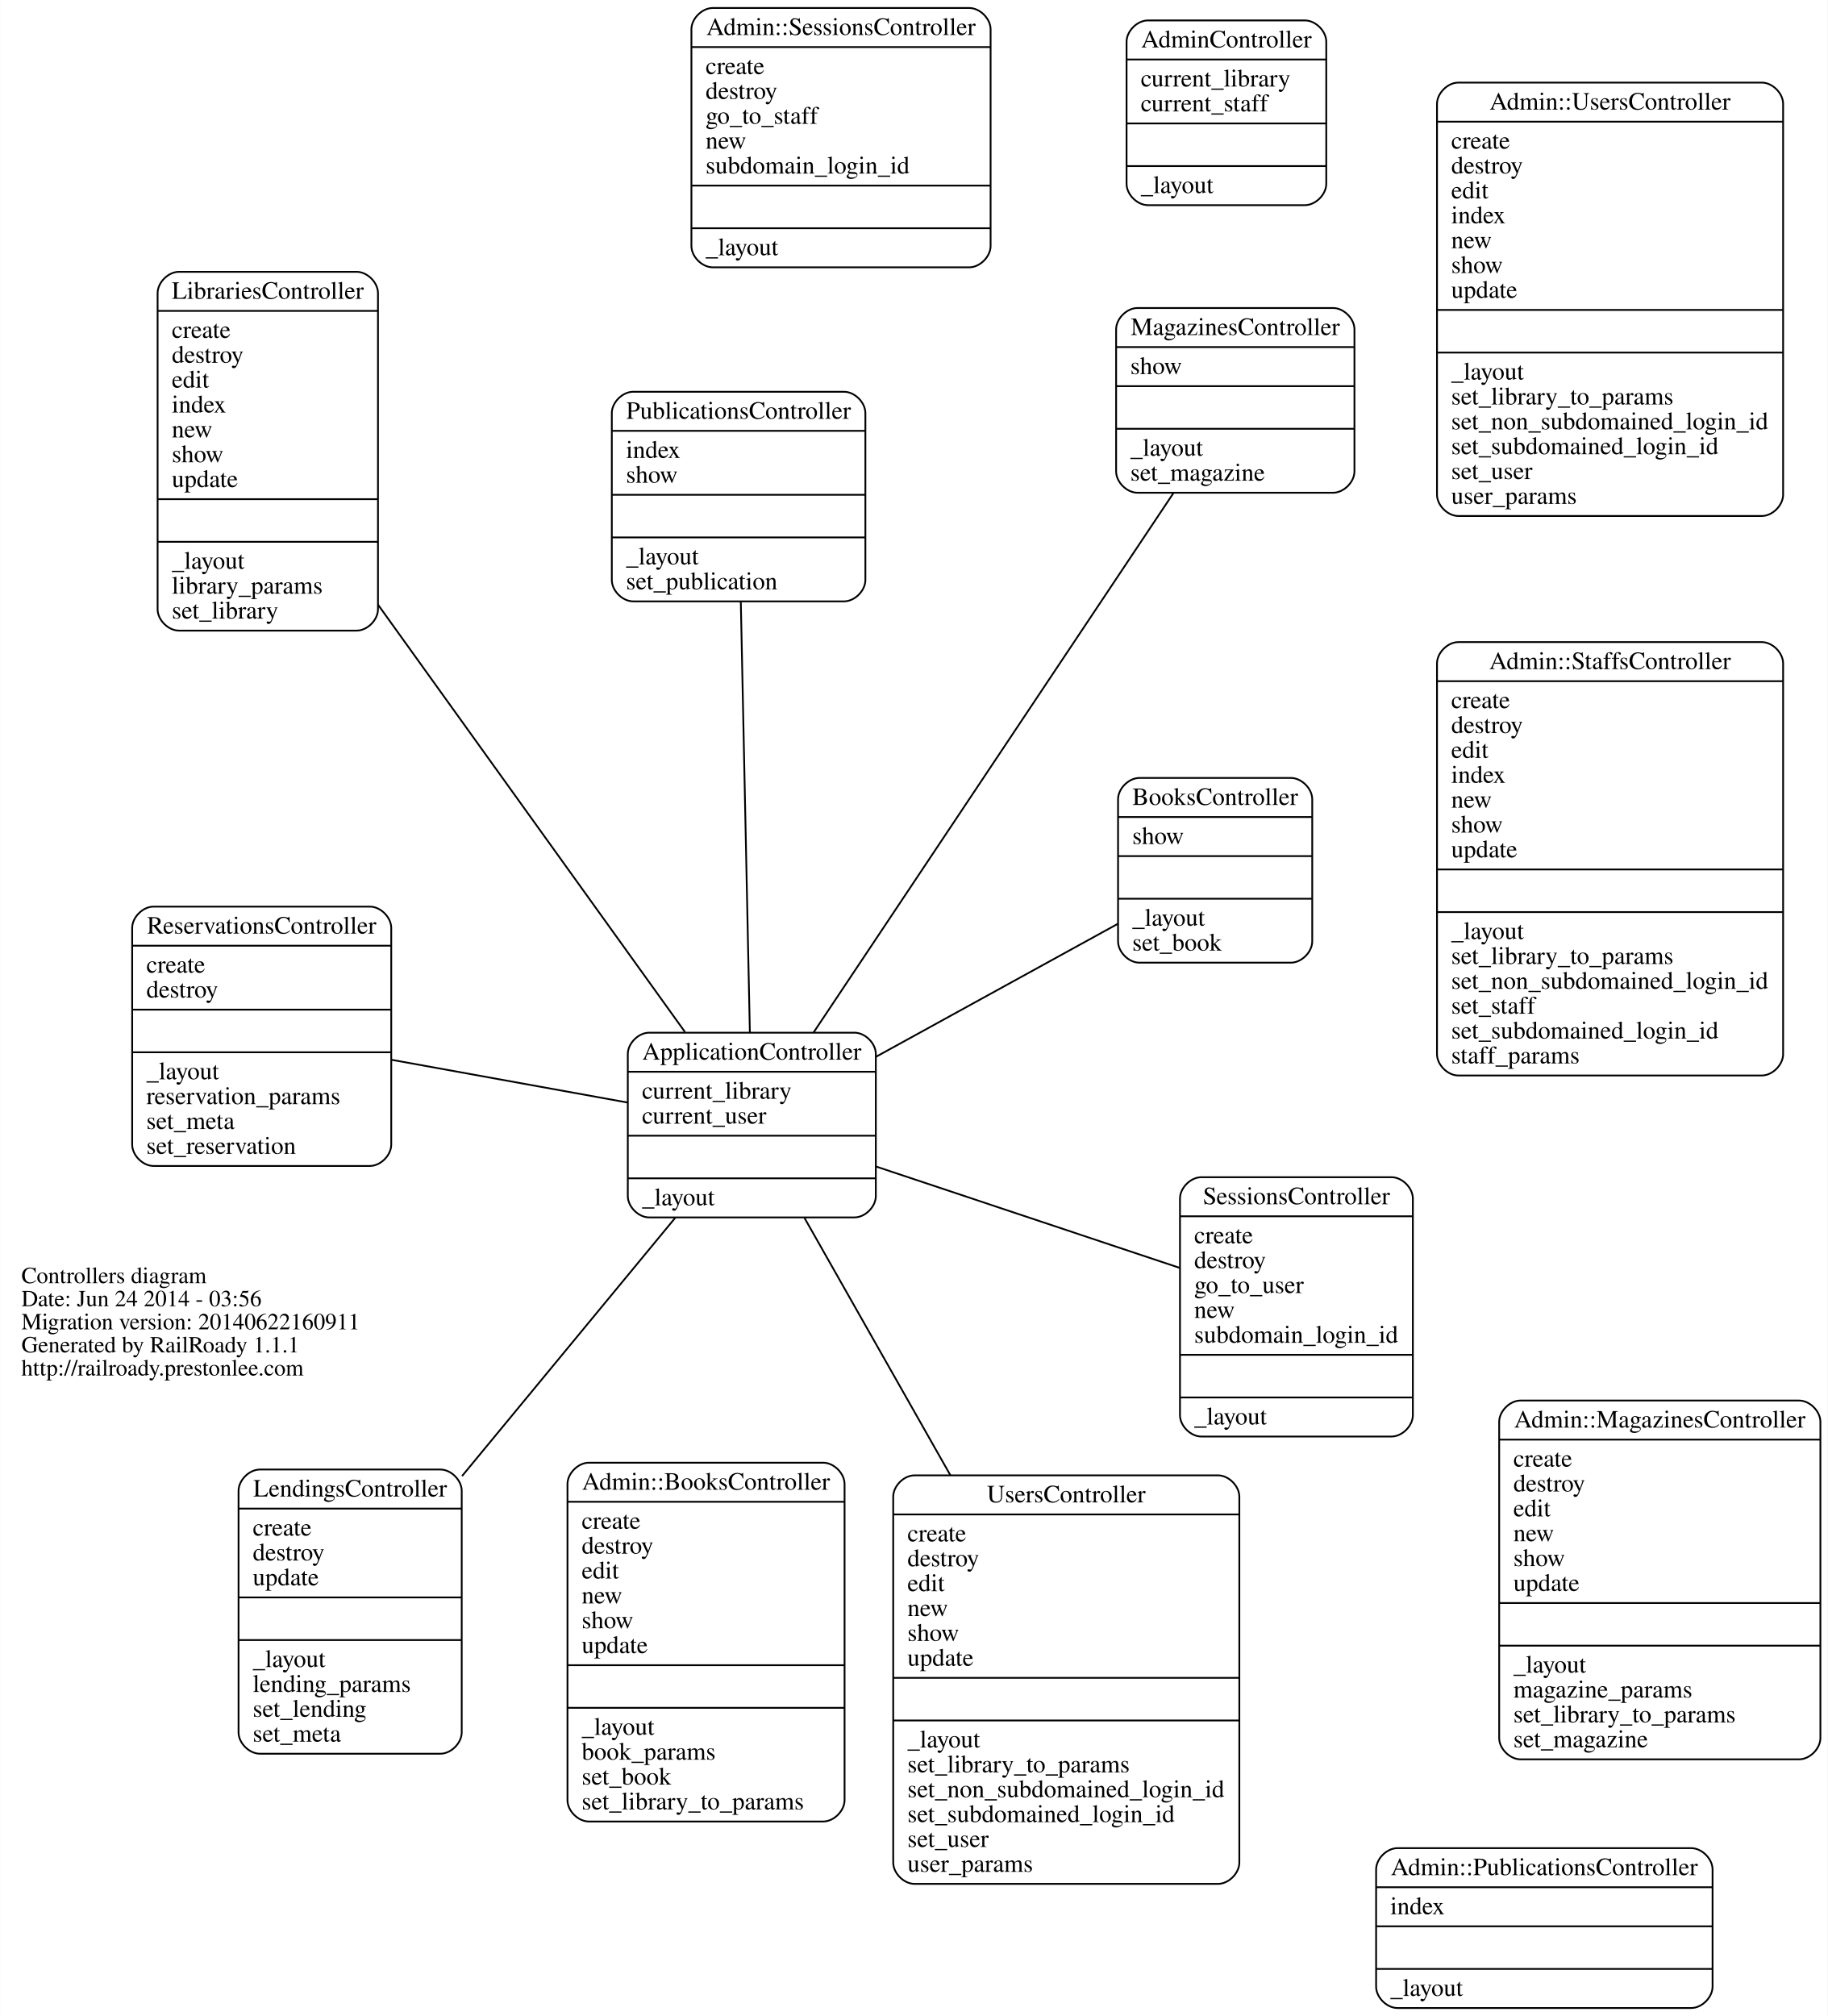
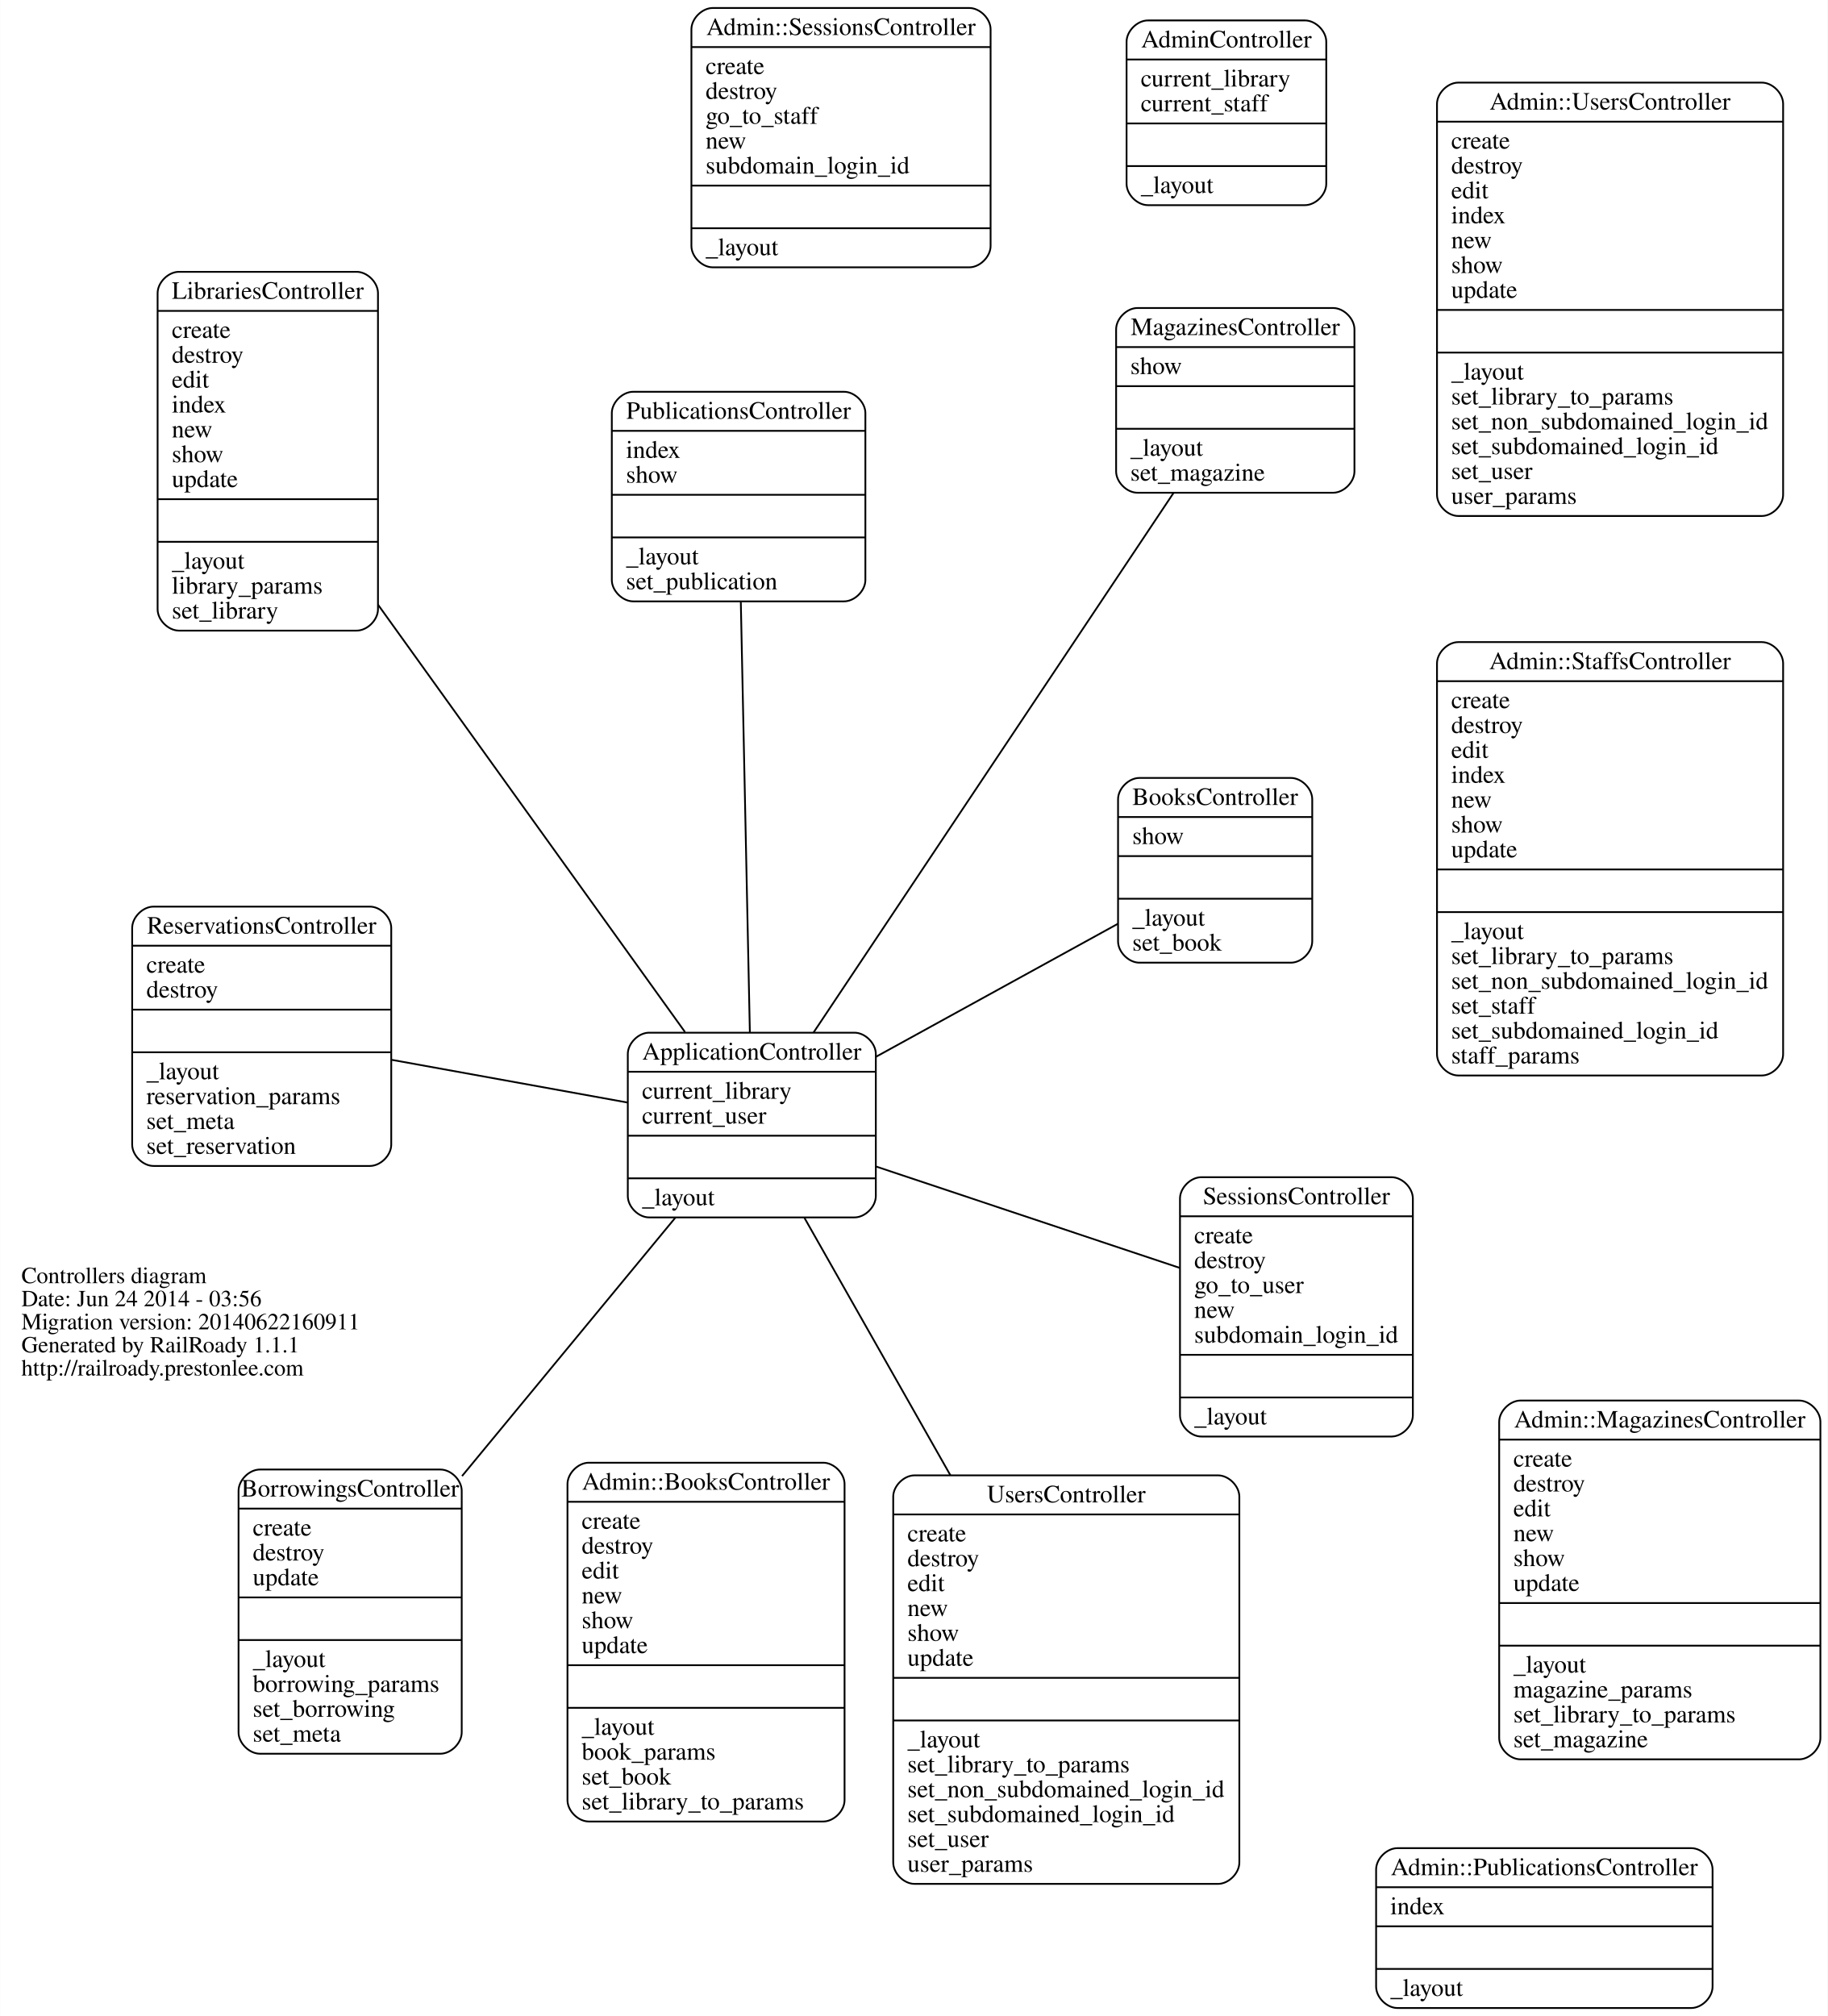
<svg xmlns="http://www.w3.org/2000/svg" width="1029pt" height="1135pt" viewBox="0.00 0.00 1028.88 1135.00">
  <g id="graph0" class="graph" transform="scale(1 1) rotate(0) translate(459.45 606.5)">
    <polygon fill="white" stroke="none" points="-459.45,528.5 -459.45,-606.5 569.428,-606.5 569.428,528.5 -459.45,528.5" />
    <g id="node1" class="node">
      <text text-anchor="start" x="-447.45" y="115.9" font-family="Times,serif" font-size="13.00">Controllers diagram</text>
      <text text-anchor="start" x="-447.45" y="128.9" font-family="Times,serif" font-size="13.00">Date: Jun 24 2014 - 03:56</text>
      <text text-anchor="start" x="-447.45" y="141.9" font-family="Times,serif" font-size="13.00">Migration version: 20140622160911</text>
      <text text-anchor="start" x="-447.45" y="154.9" font-family="Times,serif" font-size="13.00">Generated by RailRoady 1.1.1</text>
      <text text-anchor="start" x="-447.45" y="167.9" font-family="Times,serif" font-size="13.00">http://railroady.prestonlee.com</text>
    </g>
    <g id="node2" class="node">
      <path fill="none" stroke="black" d="M-128,419C-128,419 4,419 4,419 10,419 16,413 16,407 16,407 16,229 16,229 16,223 10,217 4,217 4,217 -128,217 -128,217 -134,217 -140,223 -140,229 -140,229 -140,407 -140,407 -140,413 -134,419 -128,419" />
      <text text-anchor="middle" x="-62" y="232.2" font-family="Times,serif" font-size="14.00">Admin::BooksController</text>
      <polyline fill="none" stroke="black" points="-140,239 16,239 " />
      <text text-anchor="start" x="-132" y="254.2" font-family="Times,serif" font-size="14.00">create</text>
      <text text-anchor="start" x="-132" y="268.2" font-family="Times,serif" font-size="14.00">destroy</text>
      <text text-anchor="start" x="-132" y="282.2" font-family="Times,serif" font-size="14.00">edit</text>
      <text text-anchor="start" x="-132" y="296.2" font-family="Times,serif" font-size="14.00">new</text>
      <text text-anchor="start" x="-132" y="310.2" font-family="Times,serif" font-size="14.00">show</text>
      <text text-anchor="start" x="-132" y="324.2" font-family="Times,serif" font-size="14.00">update</text>
      <polyline fill="none" stroke="black" points="-140,331 16,331 " />
      <polyline fill="none" stroke="black" points="-140,355 16,355 " />
      <text text-anchor="start" x="-132" y="370.2" font-family="Times,serif" font-size="14.00">_layout</text>
      <text text-anchor="start" x="-132" y="384.2" font-family="Times,serif" font-size="14.00">book_params</text>
      <text text-anchor="start" x="-132" y="398.2" font-family="Times,serif" font-size="14.00">set_book</text>
      <text text-anchor="start" x="-132" y="412.2" font-family="Times,serif" font-size="14.00">set_library_to_params</text>
    </g>
    <g id="node3" class="node">
      <path fill="none" stroke="black" d="M396.572,384C396.572,384 553.428,384 553.428,384 559.428,384 565.428,378 565.428,372 565.428,372 565.428,194 565.428,194 565.428,188 559.428,182 553.428,182 553.428,182 396.572,182 396.572,182 390.572,182 384.572,188 384.572,194 384.572,194 384.572,372 384.572,372 384.572,378 390.572,384 396.572,384" />
      <text text-anchor="middle" x="475" y="197.2" font-family="Times,serif" font-size="14.00">Admin::MagazinesController</text>
      <polyline fill="none" stroke="black" points="384.572,204 565.428,204 " />
      <text text-anchor="start" x="392.572" y="219.2" font-family="Times,serif" font-size="14.00">create</text>
      <text text-anchor="start" x="392.572" y="233.2" font-family="Times,serif" font-size="14.00">destroy</text>
      <text text-anchor="start" x="392.572" y="247.2" font-family="Times,serif" font-size="14.00">edit</text>
      <text text-anchor="start" x="392.572" y="261.2" font-family="Times,serif" font-size="14.00">new</text>
      <text text-anchor="start" x="392.572" y="275.2" font-family="Times,serif" font-size="14.00">show</text>
      <text text-anchor="start" x="392.572" y="289.2" font-family="Times,serif" font-size="14.00">update</text>
      <polyline fill="none" stroke="black" points="384.572,296 565.428,296 " />
      <polyline fill="none" stroke="black" points="384.572,320 565.428,320 " />
      <text text-anchor="start" x="392.572" y="335.2" font-family="Times,serif" font-size="14.00">_layout</text>
      <text text-anchor="start" x="392.572" y="349.2" font-family="Times,serif" font-size="14.00">magazine_params</text>
      <text text-anchor="start" x="392.572" y="363.2" font-family="Times,serif" font-size="14.00">set_library_to_params</text>
      <text text-anchor="start" x="392.572" y="377.2" font-family="Times,serif" font-size="14.00">set_magazine</text>
    </g>
    <g id="node4" class="node">
      <path fill="none" stroke="black" d="M327.283,524C327.283,524 492.717,524 492.717,524 498.717,524 504.717,518 504.717,512 504.717,512 504.717,446 504.717,446 504.717,440 498.717,434 492.717,434 492.717,434 327.283,434 327.283,434 321.283,434 315.283,440 315.283,446 315.283,446 315.283,512 315.283,512 315.283,518 321.283,524 327.283,524" />
      <text text-anchor="middle" x="410" y="449.2" font-family="Times,serif" font-size="14.00">Admin::PublicationsController</text>
      <polyline fill="none" stroke="black" points="315.283,456 504.717,456 " />
      <text text-anchor="start" x="323.283" y="471.2" font-family="Times,serif" font-size="14.00">index</text>
      <polyline fill="none" stroke="black" points="315.283,478 504.717,478 " />
      <polyline fill="none" stroke="black" points="315.283,502 504.717,502 " />
      <text text-anchor="start" x="323.283" y="517.2" font-family="Times,serif" font-size="14.00">_layout</text>
    </g>
    <g id="node5" class="node">
      <path fill="none" stroke="black" d="M-58.224,-456C-58.224,-456 86.224,-456 86.224,-456 92.224,-456 98.224,-462 98.224,-468 98.224,-468 98.224,-590 98.224,-590 98.224,-596 92.224,-602 86.224,-602 86.224,-602 -58.224,-602 -58.224,-602 -64.224,-602 -70.224,-596 -70.224,-590 -70.224,-590 -70.224,-468 -70.224,-468 -70.224,-462 -64.224,-456 -58.224,-456" />
      <text text-anchor="middle" x="14" y="-586.8" font-family="Times,serif" font-size="14.00">Admin::SessionsController</text>
      <polyline fill="none" stroke="black" points="-70.224,-580 98.224,-580 " />
      <text text-anchor="start" x="-62.224" y="-564.8" font-family="Times,serif" font-size="14.00">create</text>
      <text text-anchor="start" x="-62.224" y="-550.8" font-family="Times,serif" font-size="14.00">destroy</text>
      <text text-anchor="start" x="-62.224" y="-536.8" font-family="Times,serif" font-size="14.00">go_to_staff</text>
      <text text-anchor="start" x="-62.224" y="-522.8" font-family="Times,serif" font-size="14.00">new</text>
      <text text-anchor="start" x="-62.224" y="-508.8" font-family="Times,serif" font-size="14.00">subdomain_login_id</text>
      <polyline fill="none" stroke="black" points="-70.224,-502 98.224,-502 " />
      <polyline fill="none" stroke="black" points="-70.224,-478 98.224,-478 " />
      <text text-anchor="start" x="-62.224" y="-462.8" font-family="Times,serif" font-size="14.00">_layout</text>
    </g>
    <g id="node6" class="node">
      <path fill="none" stroke="black" d="M361.562,-1C361.562,-1 532.438,-1 532.438,-1 538.438,-1 544.438,-7 544.438,-13 544.438,-13 544.438,-233 544.438,-233 544.438,-239 538.438,-245 532.438,-245 532.438,-245 361.562,-245 361.562,-245 355.562,-245 349.562,-239 349.562,-233 349.562,-233 349.562,-13 349.562,-13 349.562,-7 355.562,-1 361.562,-1" />
      <text text-anchor="middle" x="447" y="-229.8" font-family="Times,serif" font-size="14.00">Admin::StaffsController</text>
      <polyline fill="none" stroke="black" points="349.562,-223 544.438,-223 " />
      <text text-anchor="start" x="357.562" y="-207.8" font-family="Times,serif" font-size="14.00">create</text>
      <text text-anchor="start" x="357.562" y="-193.8" font-family="Times,serif" font-size="14.00">destroy</text>
      <text text-anchor="start" x="357.562" y="-179.8" font-family="Times,serif" font-size="14.00">edit</text>
      <text text-anchor="start" x="357.562" y="-165.8" font-family="Times,serif" font-size="14.00">index</text>
      <text text-anchor="start" x="357.562" y="-151.8" font-family="Times,serif" font-size="14.00">new</text>
      <text text-anchor="start" x="357.562" y="-137.8" font-family="Times,serif" font-size="14.00">show</text>
      <text text-anchor="start" x="357.562" y="-123.8" font-family="Times,serif" font-size="14.00">update</text>
      <polyline fill="none" stroke="black" points="349.562,-117 544.438,-117 " />
      <polyline fill="none" stroke="black" points="349.562,-93 544.438,-93 " />
      <text text-anchor="start" x="357.562" y="-77.8" font-family="Times,serif" font-size="14.00">_layout</text>
      <text text-anchor="start" x="357.562" y="-63.8" font-family="Times,serif" font-size="14.00">set_library_to_params</text>
      <text text-anchor="start" x="357.562" y="-49.8" font-family="Times,serif" font-size="14.00">set_non_subdomained_login_id</text>
      <text text-anchor="start" x="357.562" y="-35.8" font-family="Times,serif" font-size="14.00">set_staff</text>
      <text text-anchor="start" x="357.562" y="-21.8" font-family="Times,serif" font-size="14.00">set_subdomained_login_id</text>
      <text text-anchor="start" x="357.562" y="-7.8" font-family="Times,serif" font-size="14.00">staff_params</text>
    </g>
    <g id="node7" class="node">
      <path fill="none" stroke="black" d="M361.562,-316C361.562,-316 532.438,-316 532.438,-316 538.438,-316 544.438,-322 544.438,-328 544.438,-328 544.438,-548 544.438,-548 544.438,-554 538.438,-560 532.438,-560 532.438,-560 361.562,-560 361.562,-560 355.562,-560 349.562,-554 349.562,-548 349.562,-548 349.562,-328 349.562,-328 349.562,-322 355.562,-316 361.562,-316" />
      <text text-anchor="middle" x="447" y="-544.8" font-family="Times,serif" font-size="14.00">Admin::UsersController</text>
      <polyline fill="none" stroke="black" points="349.562,-538 544.438,-538 " />
      <text text-anchor="start" x="357.562" y="-522.8" font-family="Times,serif" font-size="14.00">create</text>
      <text text-anchor="start" x="357.562" y="-508.8" font-family="Times,serif" font-size="14.00">destroy</text>
      <text text-anchor="start" x="357.562" y="-494.8" font-family="Times,serif" font-size="14.00">edit</text>
      <text text-anchor="start" x="357.562" y="-480.8" font-family="Times,serif" font-size="14.00">index</text>
      <text text-anchor="start" x="357.562" y="-466.8" font-family="Times,serif" font-size="14.00">new</text>
      <text text-anchor="start" x="357.562" y="-452.8" font-family="Times,serif" font-size="14.00">show</text>
      <text text-anchor="start" x="357.562" y="-438.8" font-family="Times,serif" font-size="14.00">update</text>
      <polyline fill="none" stroke="black" points="349.562,-432 544.438,-432 " />
      <polyline fill="none" stroke="black" points="349.562,-408 544.438,-408 " />
      <text text-anchor="start" x="357.562" y="-392.8" font-family="Times,serif" font-size="14.00">_layout</text>
      <text text-anchor="start" x="357.562" y="-378.8" font-family="Times,serif" font-size="14.00">set_library_to_params</text>
      <text text-anchor="start" x="357.562" y="-364.8" font-family="Times,serif" font-size="14.00">set_non_subdomained_login_id</text>
      <text text-anchor="start" x="357.562" y="-350.8" font-family="Times,serif" font-size="14.00">set_subdomained_login_id</text>
      <text text-anchor="start" x="357.562" y="-336.8" font-family="Times,serif" font-size="14.00">set_user</text>
      <text text-anchor="start" x="357.562" y="-322.8" font-family="Times,serif" font-size="14.00">user_params</text>
    </g>
    <g id="node8" class="node">
      <path fill="none" stroke="black" d="M186.783,-491C186.783,-491 275.217,-491 275.217,-491 281.217,-491 287.217,-497 287.217,-503 287.217,-503 287.217,-583 287.217,-583 287.217,-589 281.217,-595 275.217,-595 275.217,-595 186.783,-595 186.783,-595 180.783,-595 174.783,-589 174.783,-583 174.783,-583 174.783,-503 174.783,-503 174.783,-497 180.783,-491 186.783,-491" />
      <text text-anchor="middle" x="231" y="-579.8" font-family="Times,serif" font-size="14.00">AdminController</text>
      <polyline fill="none" stroke="black" points="174.783,-573 287.217,-573 " />
      <text text-anchor="start" x="182.783" y="-557.8" font-family="Times,serif" font-size="14.00">current_library</text>
      <text text-anchor="start" x="182.783" y="-543.8" font-family="Times,serif" font-size="14.00">current_staff</text>
      <polyline fill="none" stroke="black" points="174.783,-537 287.217,-537 " />
      <polyline fill="none" stroke="black" points="174.783,-513 287.217,-513 " />
      <text text-anchor="start" x="182.783" y="-497.8" font-family="Times,serif" font-size="14.00">_layout</text>
    </g>
    <g id="node9" class="node">
      <path fill="none" stroke="black" d="M-94.038,78.896C-94.038,78.896 21.604,78.896 21.604,78.896 27.604,78.896 33.604,72.896 33.604,66.896 33.604,66.896 33.604,-13.104 33.604,-13.104 33.604,-19.104 27.604,-25.104 21.604,-25.104 21.604,-25.104 -94.038,-25.104 -94.038,-25.104 -100.038,-25.104 -106.038,-19.104 -106.038,-13.104 -106.038,-13.104 -106.038,66.896 -106.038,66.896 -106.038,72.896 -100.038,78.896 -94.038,78.896" />
      <text text-anchor="middle" x="-36.217" y="-9.904" font-family="Times,serif" font-size="14.00">ApplicationController</text>
      <polyline fill="none" stroke="black" points="-106.038,-3.104 33.604,-3.104 " />
      <text text-anchor="start" x="-98.038" y="12.096" font-family="Times,serif" font-size="14.00">current_library</text>
      <text text-anchor="start" x="-98.038" y="26.096" font-family="Times,serif" font-size="14.00">current_user</text>
      <polyline fill="none" stroke="black" points="-106.038,32.896 33.604,32.896 " />
      <polyline fill="none" stroke="black" points="-106.038,56.896 33.604,56.896 " />
      <text text-anchor="start" x="-98.038" y="72.096" font-family="Times,serif" font-size="14.00">_layout</text>
    </g>
    <g id="node10" class="node">
      <path fill="none" stroke="black" d="M181.987,-64.519C181.987,-64.519 267.318,-64.519 267.318,-64.519 273.318,-64.519 279.318,-70.519 279.318,-76.519 279.318,-76.519 279.318,-156.519 279.318,-156.519 279.318,-162.519 273.318,-168.519 267.318,-168.519 267.318,-168.519 181.987,-168.519 181.987,-168.519 175.987,-168.519 169.987,-162.519 169.987,-156.519 169.987,-156.519 169.987,-76.519 169.987,-76.519 169.987,-70.519 175.987,-64.519 181.987,-64.519" />
      <text text-anchor="middle" x="224.652" y="-153.319" font-family="Times,serif" font-size="14.00">BooksController</text>
      <polyline fill="none" stroke="black" points="169.987,-146.519 279.318,-146.519 " />
      <text text-anchor="start" x="177.987" y="-131.319" font-family="Times,serif" font-size="14.00">show</text>
      <polyline fill="none" stroke="black" points="169.987,-124.519 279.318,-124.519 " />
      <polyline fill="none" stroke="black" points="169.987,-100.519 279.318,-100.519 " />
      <text text-anchor="start" x="177.987" y="-85.319" font-family="Times,serif" font-size="14.00">_layout</text>
      <text text-anchor="start" x="177.987" y="-71.319" font-family="Times,serif" font-size="14.00">set_book</text>
    </g>
    <g id="edge1" class="edge">
      <path fill="none" stroke="black" d="M33.691,-11.537C76.402,-35.017 130.239,-64.615 169.854,-86.393" />
    </g>
    <g id="node11" class="node">
      <path fill="none" stroke="black" d="M-313.198,380.837C-313.198,380.837 -211.55,380.837 -211.55,380.837 -205.55,380.837 -199.55,374.837 -199.55,368.837 -199.55,368.837 -199.55,232.837 -199.55,232.837 -199.55,226.837 -205.55,220.837 -211.55,220.837 -211.55,220.837 -313.198,220.837 -313.198,220.837 -319.198,220.837 -325.198,226.837 -325.198,232.837 -325.198,232.837 -325.198,368.837 -325.198,368.837 -325.198,374.837 -319.198,380.837 -313.198,380.837" />
-       <text text-anchor="middle" x="-262.374" y="236.037" font-family="Times,serif" font-size="14.00">LendingsController</text>
+       <text text-anchor="middle" x="-262.374" y="236.037" font-family="Times,serif" font-size="14.00">BorrowingsController</text>
      <polyline fill="none" stroke="black" points="-325.198,242.837 -199.55,242.837 " />
      <text text-anchor="start" x="-317.198" y="258.037" font-family="Times,serif" font-size="14.00">create</text>
      <text text-anchor="start" x="-317.198" y="272.037" font-family="Times,serif" font-size="14.00">destroy</text>
      <text text-anchor="start" x="-317.198" y="286.037" font-family="Times,serif" font-size="14.00">update</text>
      <polyline fill="none" stroke="black" points="-325.198,292.837 -199.55,292.837 " />
      <polyline fill="none" stroke="black" points="-325.198,316.837 -199.55,316.837 " />
      <text text-anchor="start" x="-317.198" y="332.037" font-family="Times,serif" font-size="14.00">_layout</text>
-       <text text-anchor="start" x="-317.198" y="346.037" font-family="Times,serif" font-size="14.00">lending_params</text>
-       <text text-anchor="start" x="-317.198" y="360.037" font-family="Times,serif" font-size="14.00">set_lending</text>
+       <text text-anchor="start" x="-317.198" y="346.037" font-family="Times,serif" font-size="14.00">borrowing_params</text>
+       <text text-anchor="start" x="-317.198" y="360.037" font-family="Times,serif" font-size="14.00">set_borrowing</text>
      <text text-anchor="start" x="-317.198" y="374.037" font-family="Times,serif" font-size="14.00">set_meta</text>
    </g>
    <g id="edge2" class="edge">
      <path fill="none" stroke="black" d="M-79.288,79.067C-113.25,120.205 -161.102,178.168 -199.368,224.519" />
    </g>
    <g id="node12" class="node">
      <path fill="none" stroke="black" d="M-358.774,-251.467C-358.774,-251.467 -258.698,-251.467 -258.698,-251.467 -252.698,-251.467 -246.698,-257.467 -246.698,-263.467 -246.698,-263.467 -246.698,-441.467 -246.698,-441.467 -246.698,-447.467 -252.698,-453.467 -258.698,-453.467 -258.698,-453.467 -358.774,-453.467 -358.774,-453.467 -364.774,-453.467 -370.774,-447.467 -370.774,-441.467 -370.774,-441.467 -370.774,-263.467 -370.774,-263.467 -370.774,-257.467 -364.774,-251.467 -358.774,-251.467" />
      <text text-anchor="middle" x="-308.736" y="-438.267" font-family="Times,serif" font-size="14.00">LibrariesController</text>
      <polyline fill="none" stroke="black" points="-370.774,-431.467 -246.698,-431.467 " />
      <text text-anchor="start" x="-362.774" y="-416.267" font-family="Times,serif" font-size="14.00">create</text>
      <text text-anchor="start" x="-362.774" y="-402.267" font-family="Times,serif" font-size="14.00">destroy</text>
      <text text-anchor="start" x="-362.774" y="-388.267" font-family="Times,serif" font-size="14.00">edit</text>
      <text text-anchor="start" x="-362.774" y="-374.267" font-family="Times,serif" font-size="14.00">index</text>
      <text text-anchor="start" x="-362.774" y="-360.267" font-family="Times,serif" font-size="14.00">new</text>
      <text text-anchor="start" x="-362.774" y="-346.267" font-family="Times,serif" font-size="14.00">show</text>
      <text text-anchor="start" x="-362.774" y="-332.267" font-family="Times,serif" font-size="14.00">update</text>
      <polyline fill="none" stroke="black" points="-370.774,-325.467 -246.698,-325.467 " />
      <polyline fill="none" stroke="black" points="-370.774,-301.467 -246.698,-301.467 " />
      <text text-anchor="start" x="-362.774" y="-286.267" font-family="Times,serif" font-size="14.00">_layout</text>
      <text text-anchor="start" x="-362.774" y="-272.267" font-family="Times,serif" font-size="14.00">library_params</text>
      <text text-anchor="start" x="-362.774" y="-258.267" font-family="Times,serif" font-size="14.00">set_library</text>
    </g>
    <g id="edge3" class="edge">
      <path fill="none" stroke="black" d="M-73.824,-25.455C-118.431,-87.551 -193.441,-191.969 -246.69,-266.096" />
    </g>
    <g id="node13" class="node">
      <path fill="none" stroke="black" d="M180.899,-329.093C180.899,-329.093 291.086,-329.093 291.086,-329.093 297.086,-329.093 303.086,-335.093 303.086,-341.093 303.086,-341.093 303.086,-421.093 303.086,-421.093 303.086,-427.093 297.086,-433.093 291.086,-433.093 291.086,-433.093 180.899,-433.093 180.899,-433.093 174.899,-433.093 168.899,-427.093 168.899,-421.093 168.899,-421.093 168.899,-341.093 168.899,-341.093 168.899,-335.093 174.899,-329.093 180.899,-329.093" />
      <text text-anchor="middle" x="235.992" y="-417.893" font-family="Times,serif" font-size="14.00">MagazinesController</text>
      <polyline fill="none" stroke="black" points="168.899,-411.093 303.086,-411.093 " />
      <text text-anchor="start" x="176.899" y="-395.893" font-family="Times,serif" font-size="14.00">show</text>
      <polyline fill="none" stroke="black" points="168.899,-389.093 303.086,-389.093 " />
      <polyline fill="none" stroke="black" points="168.899,-365.093 303.086,-365.093 " />
      <text text-anchor="start" x="176.899" y="-349.893" font-family="Times,serif" font-size="14.00">_layout</text>
      <text text-anchor="start" x="176.899" y="-335.893" font-family="Times,serif" font-size="14.00">set_magazine</text>
    </g>
    <g id="edge4" class="edge">
      <path fill="none" stroke="black" d="M-1.465,-25.191C50.778,-103.493 148.985,-250.685 201.232,-328.995" />
    </g>
    <g id="node14" class="node">
      <path fill="none" stroke="black" d="M-103.04,-267.933C-103.04,-267.933 15.725,-267.933 15.725,-267.933 21.725,-267.933 27.725,-273.933 27.725,-279.933 27.725,-279.933 27.725,-373.933 27.725,-373.933 27.725,-379.933 21.725,-385.933 15.725,-385.933 15.725,-385.933 -103.04,-385.933 -103.04,-385.933 -109.04,-385.933 -115.04,-379.933 -115.04,-373.933 -115.04,-373.933 -115.04,-279.933 -115.04,-279.933 -115.04,-273.933 -109.04,-267.933 -103.04,-267.933" />
      <text text-anchor="middle" x="-43.657" y="-370.733" font-family="Times,serif" font-size="14.00">PublicationsController</text>
      <polyline fill="none" stroke="black" points="-115.04,-363.933 27.725,-363.933 " />
      <text text-anchor="start" x="-107.04" y="-348.733" font-family="Times,serif" font-size="14.00">index</text>
      <text text-anchor="start" x="-107.04" y="-334.733" font-family="Times,serif" font-size="14.00">show</text>
      <polyline fill="none" stroke="black" points="-115.04,-327.933 27.725,-327.933 " />
      <polyline fill="none" stroke="black" points="-115.04,-303.933 27.725,-303.933 " />
      <text text-anchor="start" x="-107.04" y="-288.733" font-family="Times,serif" font-size="14.00">_layout</text>
      <text text-anchor="start" x="-107.04" y="-274.733" font-family="Times,serif" font-size="14.00">set_publication</text>
    </g>
    <g id="edge5" class="edge">
      <path fill="none" stroke="black" d="M-37.315,-25.313C-38.675,-89.999 -40.987,-199.943 -42.412,-267.713" />
    </g>
    <g id="node15" class="node">
      <path fill="none" stroke="black" d="M-373.092,49.925C-373.092,49.925 -251.229,49.925 -251.229,49.925 -245.229,49.925 -239.229,43.925 -239.229,37.925 -239.229,37.925 -239.229,-84.075 -239.229,-84.075 -239.229,-90.075 -245.229,-96.075 -251.229,-96.075 -251.229,-96.075 -373.092,-96.075 -373.092,-96.075 -379.092,-96.075 -385.092,-90.075 -385.092,-84.075 -385.092,-84.075 -385.092,37.925 -385.092,37.925 -385.092,43.925 -379.092,49.925 -373.092,49.925" />
      <text text-anchor="middle" x="-312.161" y="-80.875" font-family="Times,serif" font-size="14.00">ReservationsController</text>
      <polyline fill="none" stroke="black" points="-385.092,-74.075 -239.229,-74.075 " />
      <text text-anchor="start" x="-377.092" y="-58.875" font-family="Times,serif" font-size="14.00">create</text>
      <text text-anchor="start" x="-377.092" y="-44.875" font-family="Times,serif" font-size="14.00">destroy</text>
      <polyline fill="none" stroke="black" points="-385.092,-38.075 -239.229,-38.075 " />
      <polyline fill="none" stroke="black" points="-385.092,-14.075 -239.229,-14.075 " />
      <text text-anchor="start" x="-377.092" y="1.125" font-family="Times,serif" font-size="14.00">_layout</text>
      <text text-anchor="start" x="-377.092" y="15.125" font-family="Times,serif" font-size="14.00">reservation_params</text>
      <text text-anchor="start" x="-377.092" y="29.125" font-family="Times,serif" font-size="14.00">set_meta</text>
      <text text-anchor="start" x="-377.092" y="43.125" font-family="Times,serif" font-size="14.00">set_reservation</text>
    </g>
    <g id="edge6" class="edge">
      <path fill="none" stroke="black" d="M-106.206,14.221C-146.762,6.877 -197.766,-2.359 -238.871,-9.803" />
    </g>
    <g id="node16" class="node">
      <path fill="none" stroke="black" d="M216.859,202.262C216.859,202.262 323.97,202.262 323.97,202.262 329.97,202.262 335.97,196.262 335.97,190.262 335.97,190.262 335.97,68.262 335.97,68.262 335.97,62.262 329.97,56.262 323.97,56.262 323.97,56.262 216.859,56.262 216.859,56.262 210.859,56.262 204.859,62.262 204.859,68.262 204.859,68.262 204.859,190.262 204.859,190.262 204.859,196.262 210.859,202.262 216.859,202.262" />
      <text text-anchor="middle" x="270.415" y="71.462" font-family="Times,serif" font-size="14.00">SessionsController</text>
      <polyline fill="none" stroke="black" points="204.859,78.262 335.97,78.262 " />
      <text text-anchor="start" x="212.859" y="93.462" font-family="Times,serif" font-size="14.00">create</text>
      <text text-anchor="start" x="212.859" y="107.462" font-family="Times,serif" font-size="14.00">destroy</text>
      <text text-anchor="start" x="212.859" y="121.462" font-family="Times,serif" font-size="14.00">go_to_user</text>
      <text text-anchor="start" x="212.859" y="135.462" font-family="Times,serif" font-size="14.00">new</text>
      <text text-anchor="start" x="212.859" y="149.462" font-family="Times,serif" font-size="14.00">subdomain_login_id</text>
      <polyline fill="none" stroke="black" points="204.859,156.262 335.97,156.262 " />
      <polyline fill="none" stroke="black" points="204.859,180.262 335.97,180.262 " />
      <text text-anchor="start" x="212.859" y="195.462" font-family="Times,serif" font-size="14.00">_layout</text>
    </g>
    <g id="edge7" class="edge">
      <path fill="none" stroke="black" d="M33.746,50.252C85.094,67.394 154.363,90.519 204.687,107.32" />
    </g>
    <g id="node17" class="node">
      <path fill="none" stroke="black" d="M55.397,454.121C55.397,454.121 226.273,454.121 226.273,454.121 232.273,454.121 238.273,448.121 238.273,442.121 238.273,442.121 238.273,236.121 238.273,236.121 238.273,230.121 232.273,224.121 226.273,224.121 226.273,224.121 55.397,224.121 55.397,224.121 49.397,224.121 43.397,230.121 43.397,236.121 43.397,236.121 43.397,442.121 43.397,442.121 43.397,448.121 49.397,454.121 55.397,454.121" />
      <text text-anchor="middle" x="140.835" y="239.321" font-family="Times,serif" font-size="14.00">UsersController</text>
      <polyline fill="none" stroke="black" points="43.397,246.121 238.273,246.121 " />
      <text text-anchor="start" x="51.397" y="261.321" font-family="Times,serif" font-size="14.00">create</text>
      <text text-anchor="start" x="51.397" y="275.321" font-family="Times,serif" font-size="14.00">destroy</text>
      <text text-anchor="start" x="51.397" y="289.321" font-family="Times,serif" font-size="14.00">edit</text>
      <text text-anchor="start" x="51.397" y="303.321" font-family="Times,serif" font-size="14.00">new</text>
      <text text-anchor="start" x="51.397" y="317.321" font-family="Times,serif" font-size="14.00">show</text>
      <text text-anchor="start" x="51.397" y="331.321" font-family="Times,serif" font-size="14.00">update</text>
      <polyline fill="none" stroke="black" points="43.397,338.121 238.273,338.121 " />
      <polyline fill="none" stroke="black" points="43.397,362.121 238.273,362.121 " />
      <text text-anchor="start" x="51.397" y="377.321" font-family="Times,serif" font-size="14.00">_layout</text>
      <text text-anchor="start" x="51.397" y="391.321" font-family="Times,serif" font-size="14.00">set_library_to_params</text>
      <text text-anchor="start" x="51.397" y="405.321" font-family="Times,serif" font-size="14.00">set_non_subdomained_login_id</text>
      <text text-anchor="start" x="51.397" y="419.321" font-family="Times,serif" font-size="14.00">set_subdomained_login_id</text>
      <text text-anchor="start" x="51.397" y="433.321" font-family="Times,serif" font-size="14.00">set_user</text>
      <text text-anchor="start" x="51.397" y="447.321" font-family="Times,serif" font-size="14.00">user_params</text>
    </g>
    <g id="edge8" class="edge">
      <path fill="none" stroke="black" d="M-6.583,79.155C15.813,118.649 47.411,174.372 75.613,224.104" />
    </g>
  </g>
</svg>
